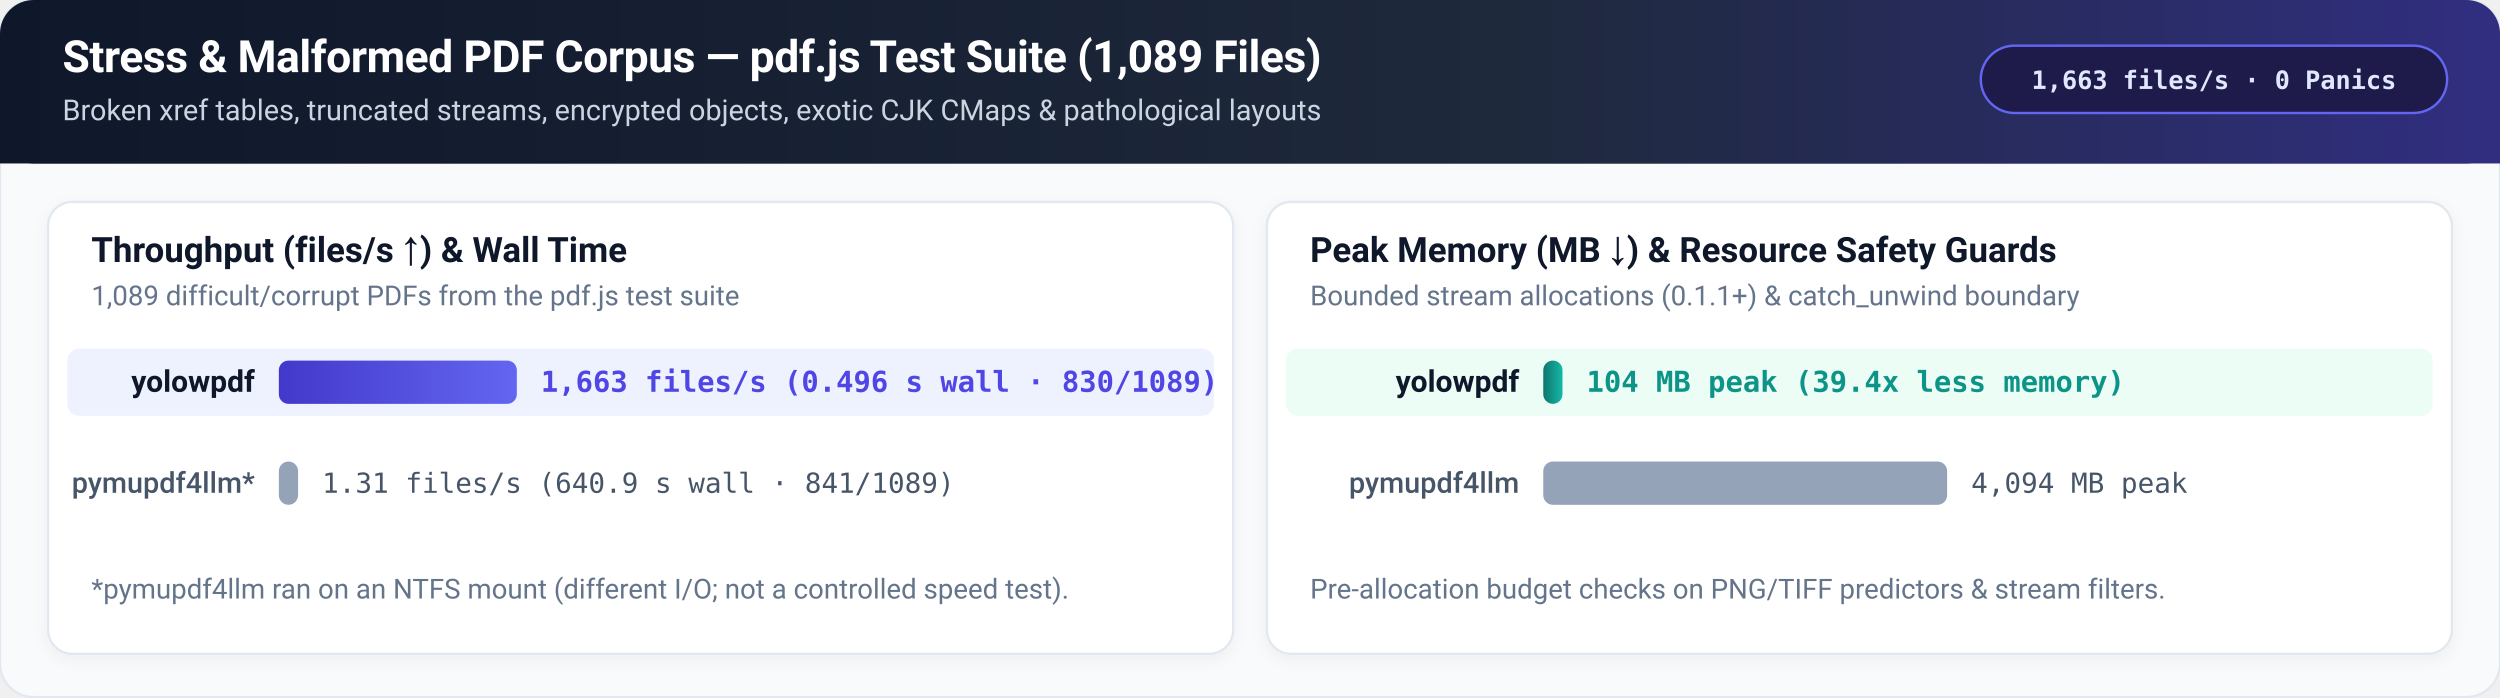
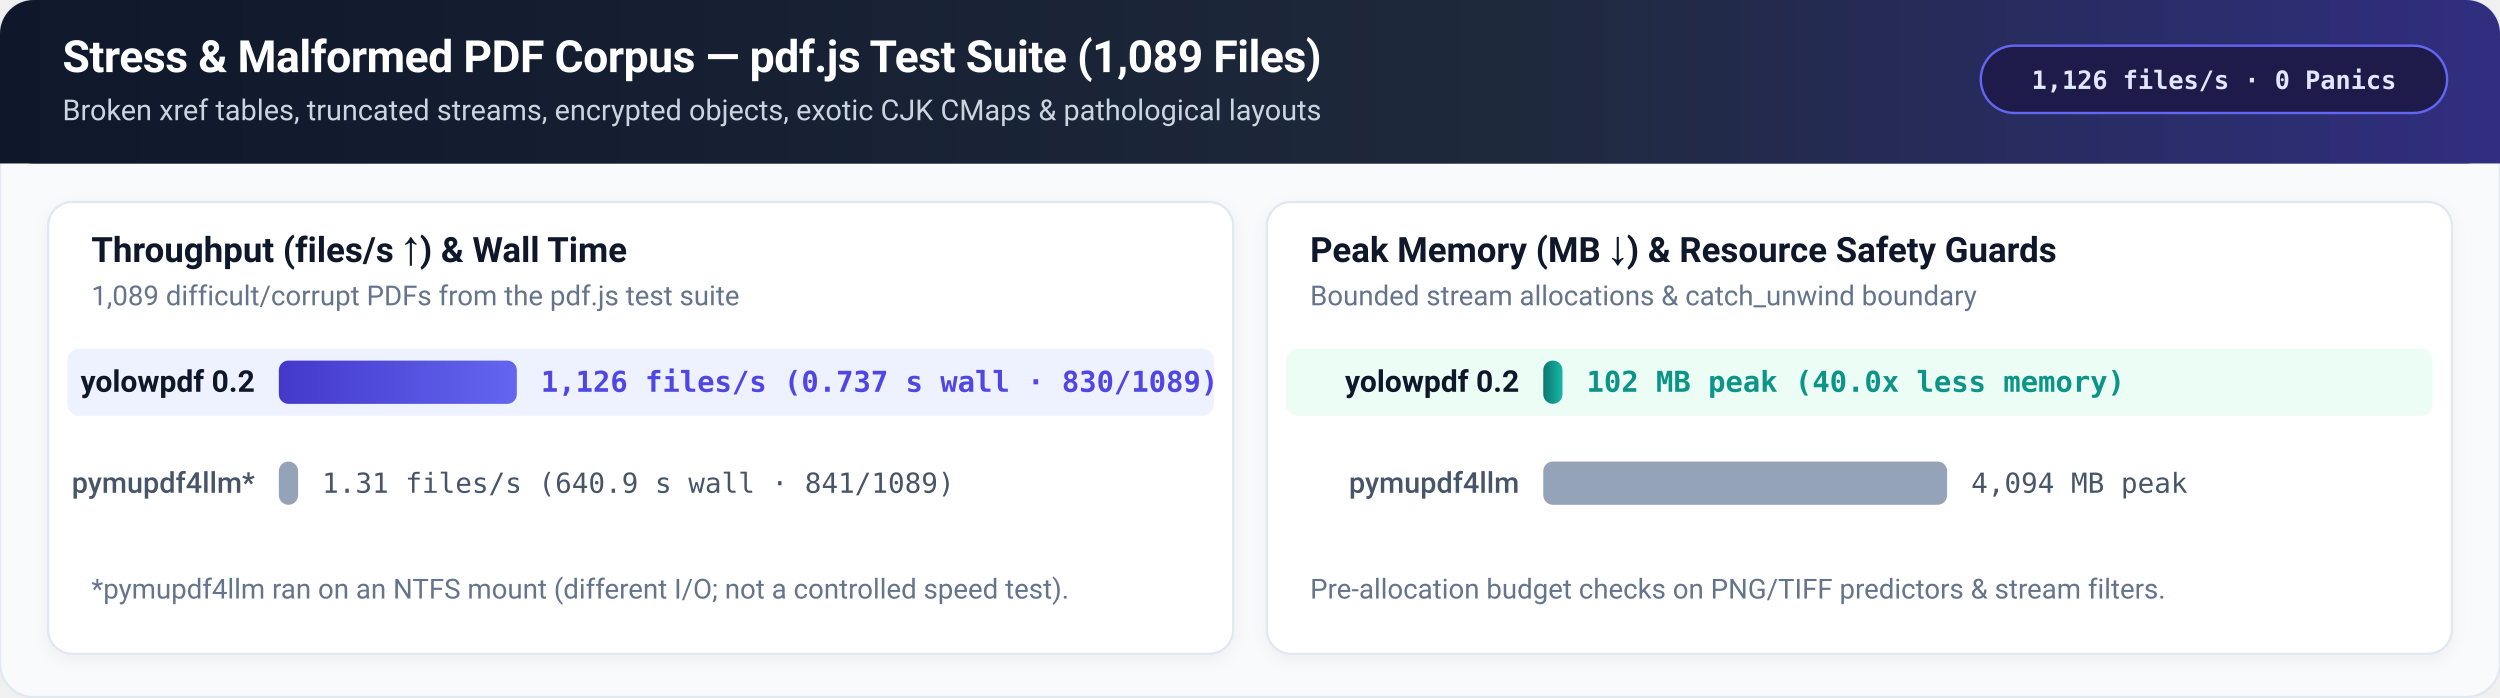
<svg xmlns="http://www.w3.org/2000/svg" viewBox="0 0 1040 290" width="100%" role="img">
  <defs>
    <linearGradient id="headerGrad" x1="0" y1="0" x2="1" y2="0">
      <stop offset="0%" stop-color="#0f172a" />
      <stop offset="60%" stop-color="#1e293b" />
      <stop offset="100%" stop-color="#312e81" />
    </linearGradient>
    <linearGradient id="primaryGrad" x1="0" y1="0" x2="1" y2="0">
      <stop offset="0%" stop-color="#4338ca" />
      <stop offset="100%" stop-color="#6366f1" />
    </linearGradient>
    <linearGradient id="tealGrad" x1="0" y1="0" x2="1" y2="0">
      <stop offset="0%" stop-color="#0f766e" />
      <stop offset="100%" stop-color="#14b8a6" />
    </linearGradient>
    <linearGradient id="blueGrad" x1="0" y1="0" x2="1" y2="0">
      <stop offset="0%" stop-color="#0369a1" />
      <stop offset="100%" stop-color="#0ea5e9" />
    </linearGradient>
    <filter id="cardShadow" x="-4%" y="-4%" width="108%" height="112%">
      <feDropShadow dx="0" dy="2" stdDeviation="3" flood-color="#0f172a" flood-opacity="0.05" />
    </filter>
    <marker id="arrow" viewBox="0 0 10 10" refX="8" refY="5" markerWidth="6" markerHeight="6" orient="auto-start-reverse">
      <path d="M 0 1.5 L 8 5 L 0 8.5 z" fill="#4f46e5" />
    </marker>
  </defs>
  <style>
    .title { font: 700 18.5px -apple-system, BlinkMacSystemFont, 'Segoe UI', Roboto, Helvetica, Arial, sans-serif; fill: #ffffff; letter-spacing: -0.2px; }
    .subtitle { font: 400 12px -apple-system, BlinkMacSystemFont, 'Segoe UI', Roboto, Helvetica, Arial, sans-serif; fill: #cbd5e1; }
    .panel-title { font: 700 14.5px -apple-system, BlinkMacSystemFont, 'Segoe UI', Roboto, Helvetica, Arial, sans-serif; fill: #0f172a; }
    .panel-sub { font: 400 11.5px -apple-system, BlinkMacSystemFont, 'Segoe UI', Roboto, Helvetica, Arial, sans-serif; fill: #64748b; }
    .label { font: 500 12px -apple-system, BlinkMacSystemFont, 'Segoe UI', Roboto, Helvetica, Arial, sans-serif; fill: #475569; }
    .label-hi { font: 700 12.5px -apple-system, BlinkMacSystemFont, 'Segoe UI', Roboto, Helvetica, Arial, sans-serif; fill: #0f172a; }
    .val { font: 500 11.5px ui-monospace, SFMono-Regular, 'SF Mono', Menlo, Consolas, monospace; fill: #475569; }
    .val-hi { font: 700 12px ui-monospace, SFMono-Regular, 'SF Mono', Menlo, Consolas, monospace; fill: #4f46e5; }
    .val-teal { font: 700 12px ui-monospace, SFMono-Regular, 'SF Mono', Menlo, Consolas, monospace; fill: #0d9488; }
    .axis { font: 500 10.5px ui-monospace, SFMono-Regular, 'SF Mono', Menlo, Consolas, monospace; fill: #64748b; }
    .kpi-num { font: 800 22px ui-monospace, SFMono-Regular, 'SF Mono', Menlo, Consolas, monospace; letter-spacing: -0.5px; }
    .kpi-title { font: 700 11px -apple-system, BlinkMacSystemFont, 'Segoe UI', Roboto, Helvetica, Arial, sans-serif; fill: #0f172a; }
    .kpi-sub { font: 400 10.5px -apple-system, BlinkMacSystemFont, 'Segoe UI', Roboto, Helvetica, Arial, sans-serif; fill: #64748b; }
    .badge { font: 700 10.5px ui-monospace, SFMono-Regular, 'SF Mono', Menlo, Consolas, monospace; }
    .code { font: 600 11.5px ui-monospace, SFMono-Regular, 'SF Mono', Menlo, Consolas, monospace; fill: #0f172a; }
    .note { font: 400 11px -apple-system, BlinkMacSystemFont, 'Segoe UI', Roboto, Helvetica, Arial, sans-serif; fill: #475569; }
  </style>
  <rect width="1040" height="290" rx="14" fill="#f8fafc" stroke="#e2e8f0" />
  <rect x="0" y="0" width="1040" height="68" rx="14" fill="url(#headerGrad)" />
  <rect x="0" y="54" width="1040" height="14" fill="url(#headerGrad)" />
  <text x="26" y="30" class="title">Stress &amp; Malformed PDF Corpus — pdf.js Test Suite (1,089 Files)</text>
  <text x="26" y="50" class="subtitle">Broken xref tables, truncated streams, encrypted objects, exotic CJK CMaps &amp; pathological layouts</text>
  <rect x="824" y="19" width="194" height="28" rx="14" fill="#1e1b4b" stroke="#6366f1" stroke-width="1" />
-   <text x="921.0" y="37" text-anchor="middle" class="badge" fill="#e0e7ff">1,663 files/s · 0 Panics</text>
+   <text x="921.0" y="37" text-anchor="middle" class="badge" fill="#e0e7ff">1,126 files/s · 0 Panics</text>
  <rect x="20" y="84" width="493.0" height="188" rx="10" fill="#ffffff" stroke="#e2e8f0" filter="url(#cardShadow)" />
  <text x="38" y="109" class="panel-title">Throughput (files/s ↑) &amp; Wall Time</text>
  <text x="38" y="127" class="panel-sub">1,089 difficult/corrupt PDFs from the pdf.js test suite</text>
  <rect x="28" y="145" width="477.0" height="28" rx="5" fill="#eef2ff" />
-   <text x="106" y="163" text-anchor="end" class="label-hi">yolowpdf</text>
+   <text x="106" y="163" text-anchor="end" class="label-hi">yolowpdf 0.2</text>
  <rect x="116" y="150" width="99.0" height="18" rx="4" fill="url(#primaryGrad)" />
-   <text x="225.0" y="163" class="val-hi">1,663 files/s  (0.496 s wall · 830/1089)</text>
+   <text x="225.0" y="163" class="val-hi">1,126 files/s  (0.737 s wall · 830/1089)</text>
  <text x="106" y="205" text-anchor="end" class="label">pymupdf4llm*</text>
  <rect x="116" y="192" width="8.0" height="18" rx="4" fill="#94a3b8" />
  <text x="134.0" y="205" class="val">1.31 files/s  (640.9 s wall · 841/1089)</text>
  <text x="38" y="249" class="panel-sub">*pymupdf4llm ran on an NTFS mount (different I/O; not a controlled speed test).</text>
  <rect x="527.0" y="84" width="493.0" height="188" rx="10" fill="#ffffff" stroke="#e2e8f0" filter="url(#cardShadow)" />
  <text x="545.0" y="109" class="panel-title">Peak Memory (MB ↓) &amp; Resource Safety Guards</text>
-   <text x="545.0" y="127" class="panel-sub">Bounded stream allocations (0.1.1+) &amp; catch_unwind boundary</text>
+   <text x="545.0" y="127" class="panel-sub">Bounded stream allocations &amp; catch_unwind boundary</text>
  <rect x="535.0" y="145" width="477.0" height="28" rx="5" fill="#ecfdf5" />
-   <text x="632.0" y="163" text-anchor="end" class="label-hi">yolowpdf</text>
+   <text x="632.0" y="163" text-anchor="end" class="label-hi">yolowpdf 0.2</text>
  <rect x="642.0" y="150" width="8.0" height="18" rx="4" fill="url(#tealGrad)" />
-   <text x="660.0" y="163" class="val-teal">104 MB peak  (39.4x less memory)</text>
+   <text x="660.0" y="163" class="val-teal">102 MB peak  (40.0x less memory)</text>
  <text x="632.0" y="205" text-anchor="end" class="label">pymupdf4llm</text>
  <rect x="642.0" y="192" width="168.0" height="18" rx="4" fill="#94a3b8" />
  <text x="820.0" y="205" class="val">4,094 MB peak</text>
  <text x="545.0" y="249" class="panel-sub">Pre-allocation budget checks on PNG/TIFF predictors &amp; stream filters.</text>
</svg>
